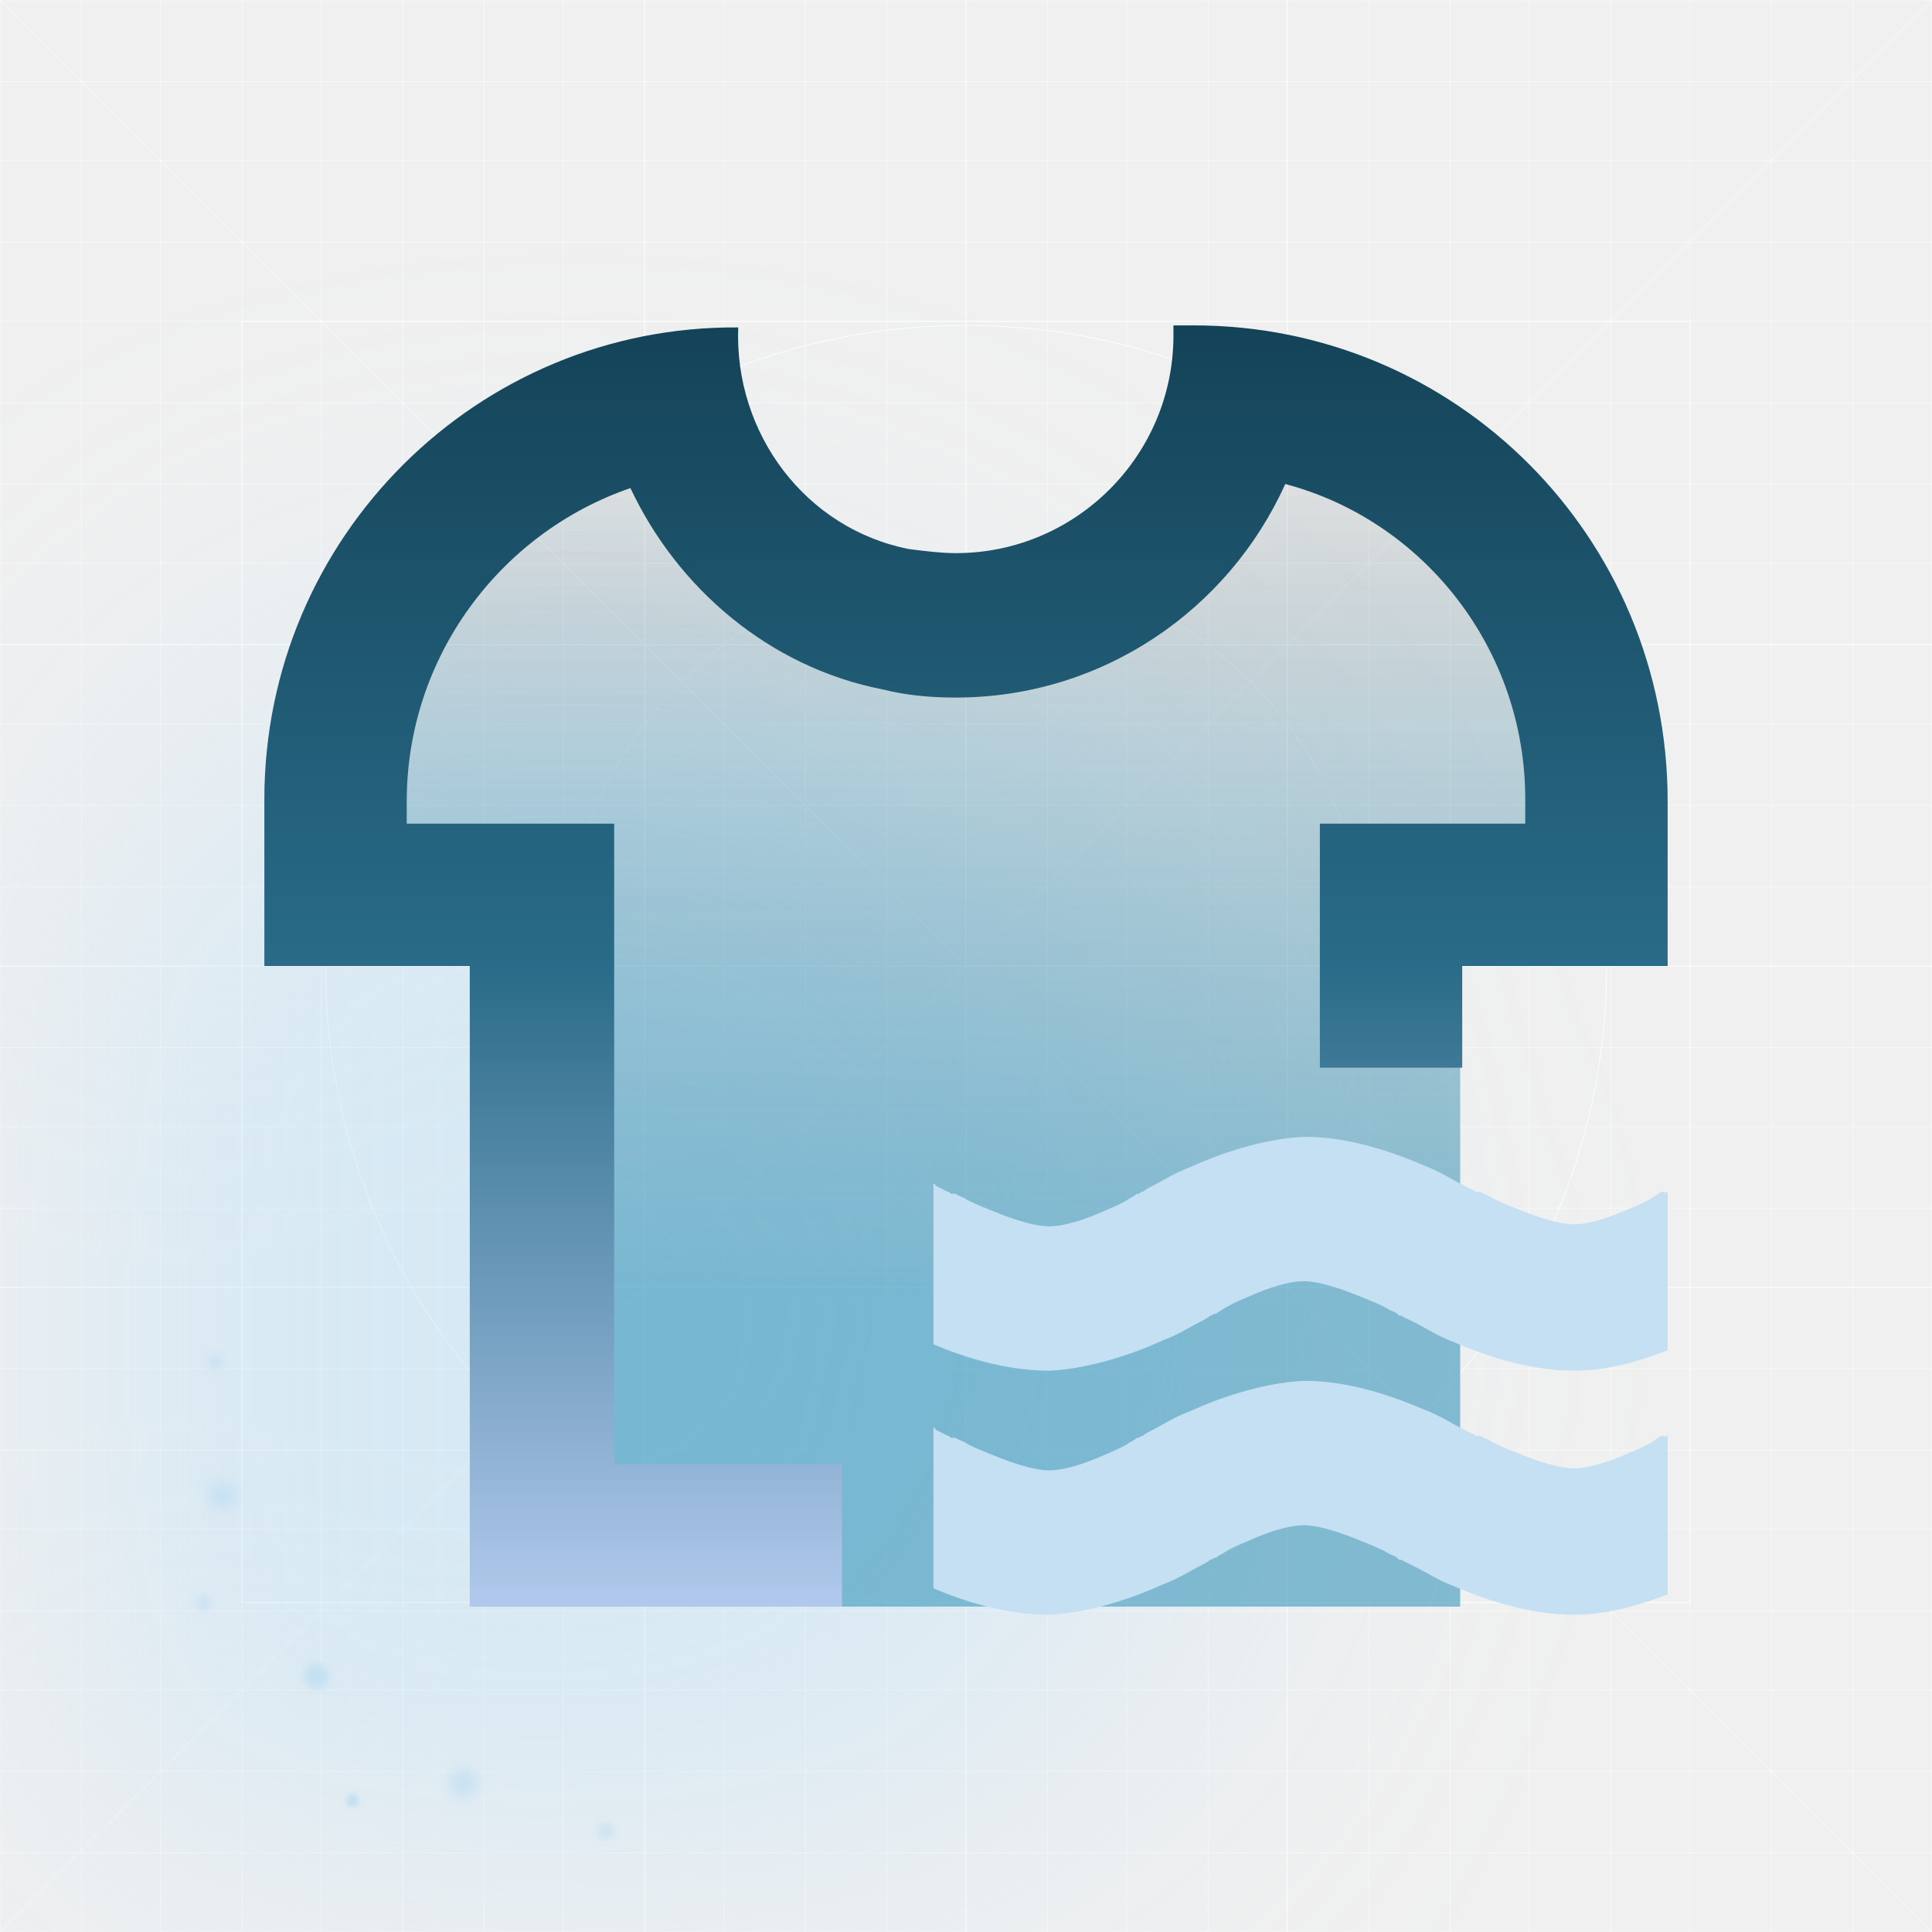
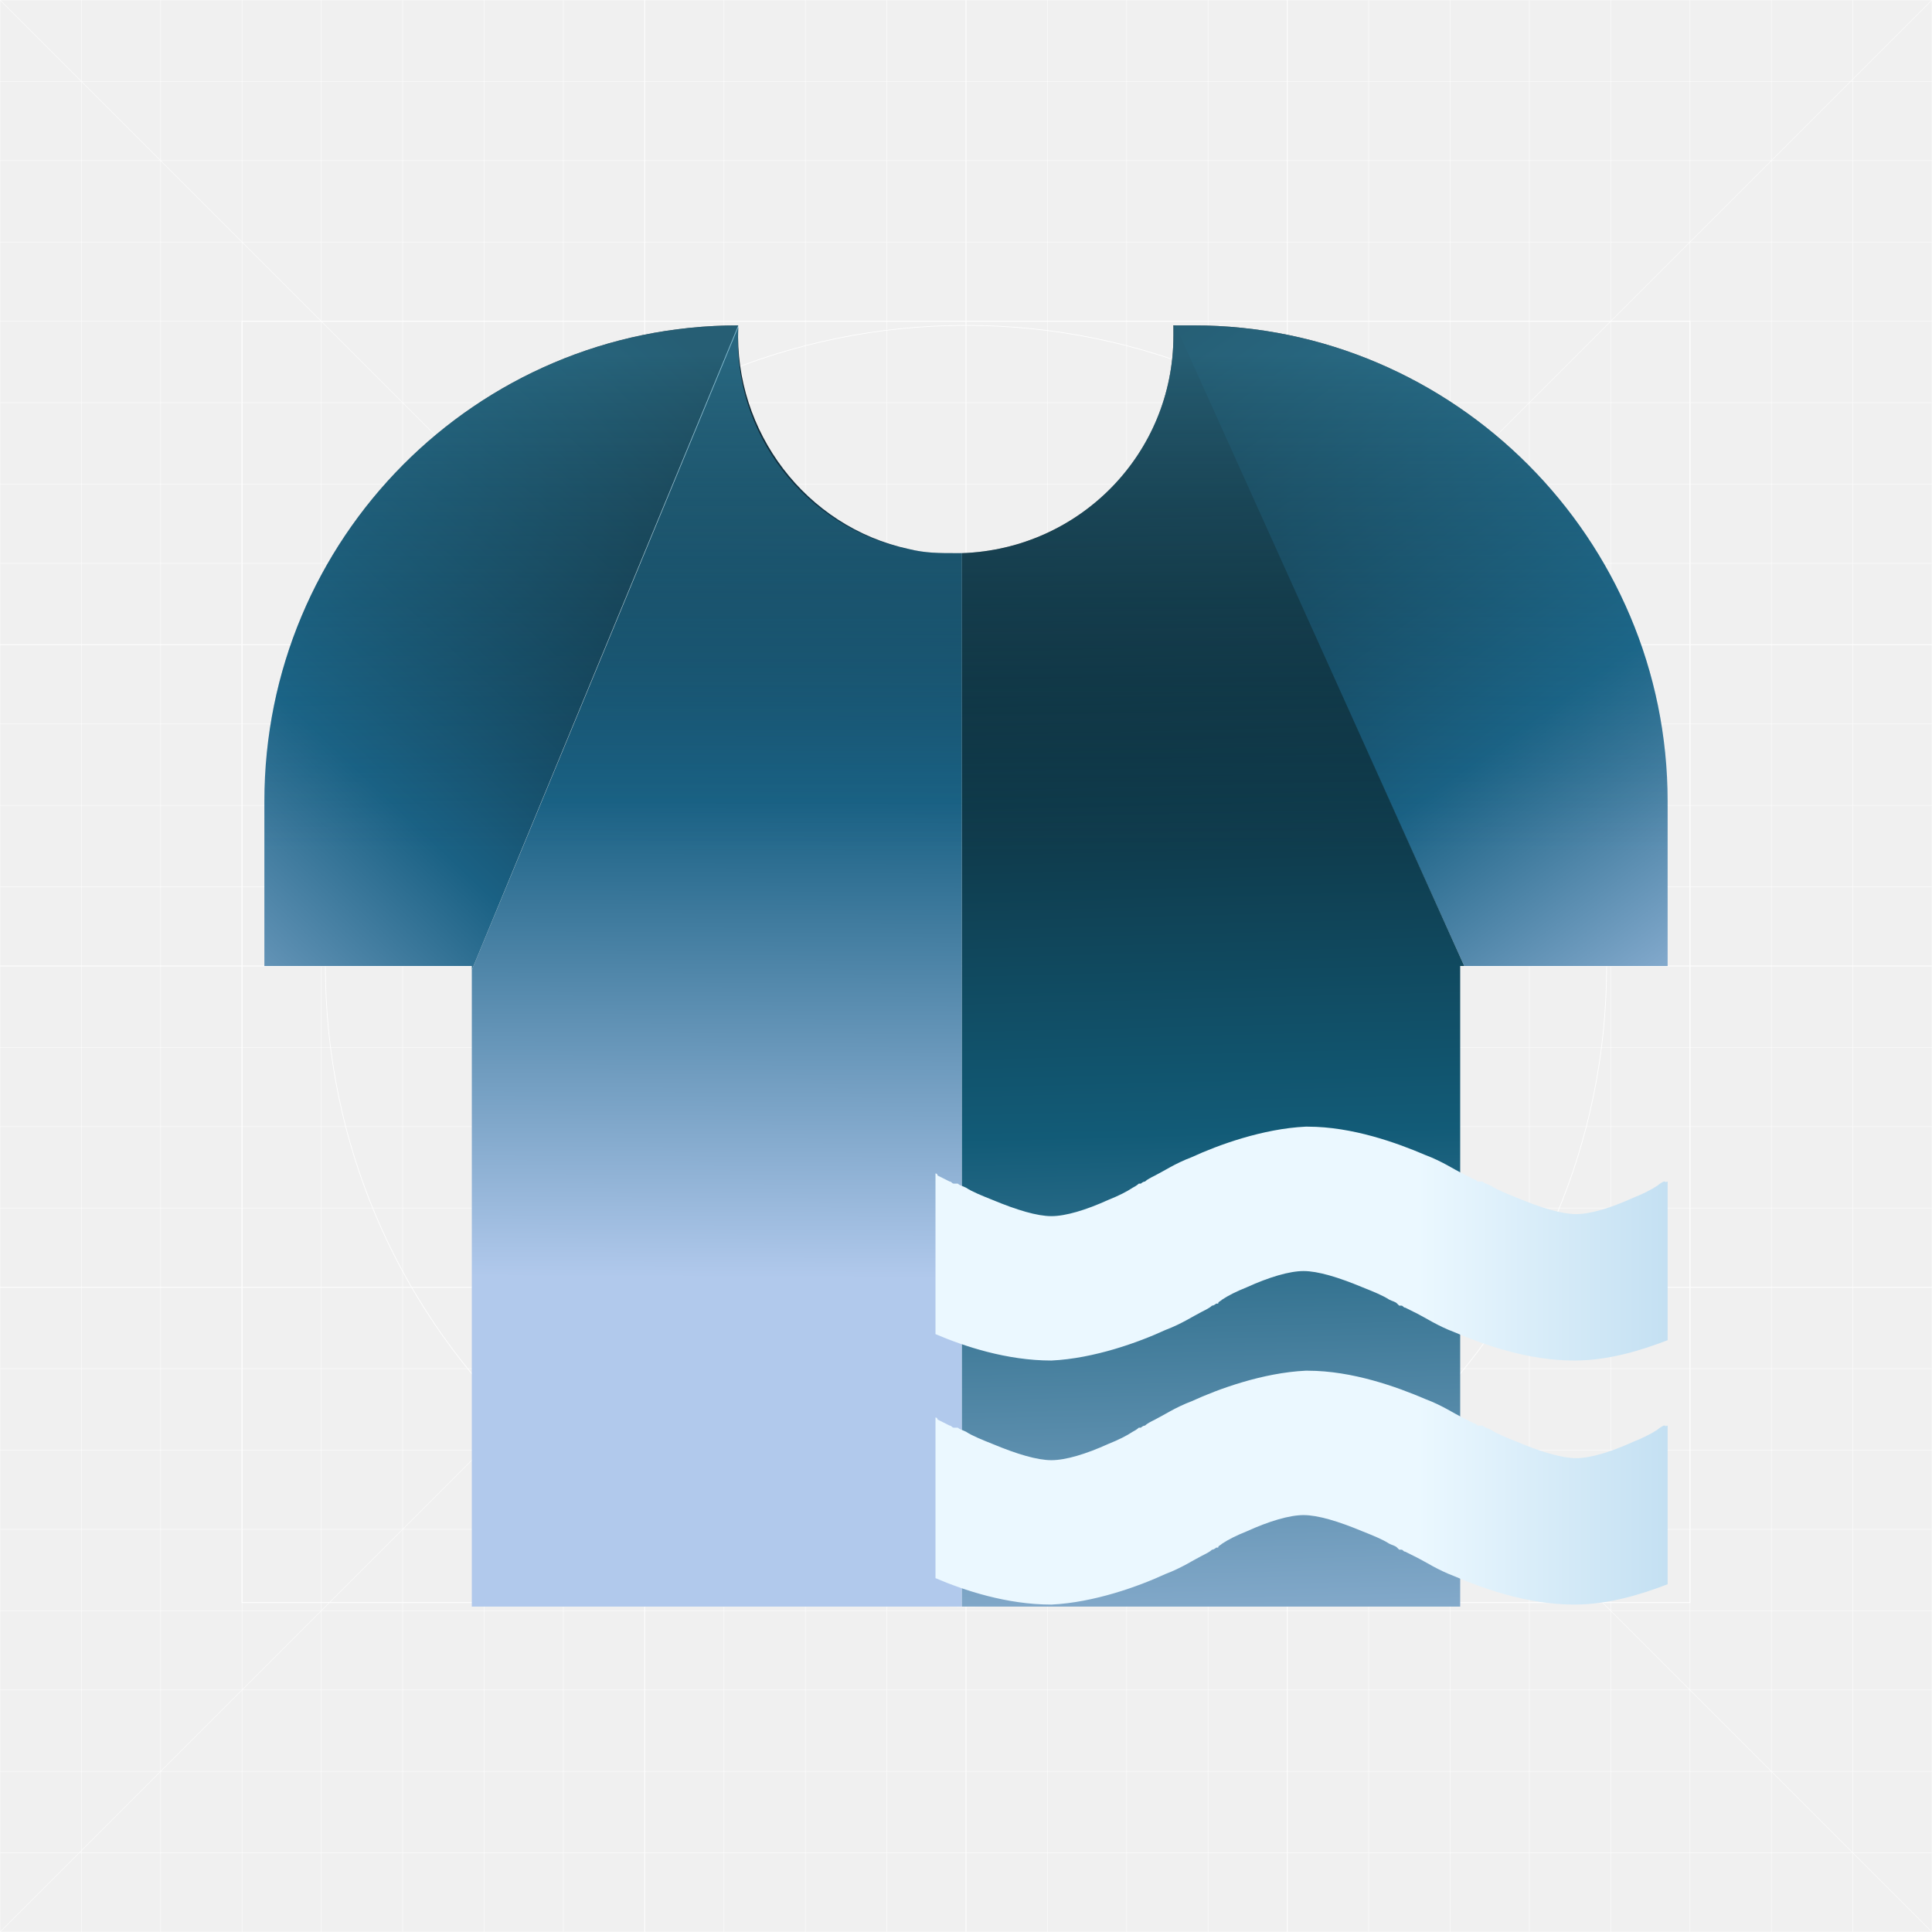
<svg xmlns="http://www.w3.org/2000/svg" width="95" height="95" viewBox="0 0 95 95" fill="none">
-   <g clip-path="url(#clip0_628_78)">
+   <g clip-path="url(#clip0_630_807)">
    <path d="M95 31.7H0" stroke="white" stroke-width="0.04" stroke-miterlimit="10" />
    <path d="M95 47.5H0" stroke="white" stroke-width="0.04" stroke-miterlimit="10" />
    <path d="M95 63.3H0" stroke="white" stroke-width="0.04" stroke-miterlimit="10" />
    <path d="M63.3 95V0" stroke="white" stroke-width="0.04" stroke-miterlimit="10" />
    <path d="M47.5 95V0" stroke="white" stroke-width="0.04" stroke-miterlimit="10" />
    <path d="M31.7 95V0" stroke="white" stroke-width="0.04" stroke-miterlimit="10" />
    <path d="M95 95V0H0V95H95Z" stroke="white" stroke-width="0.02" stroke-miterlimit="10" />
    <path d="M95 4H0" stroke="white" stroke-width="0.02" stroke-miterlimit="10" />
    <path d="M95 7.9H0" stroke="white" stroke-width="0.02" stroke-miterlimit="10" />
    <path d="M95 11.9H0" stroke="white" stroke-width="0.02" stroke-miterlimit="10" />
    <path d="M95 15.8H0" stroke="white" stroke-width="0.02" stroke-miterlimit="10" />
    <path d="M95 19.8H0" stroke="white" stroke-width="0.02" stroke-miterlimit="10" />
    <path d="M95 23.8H0" stroke="white" stroke-width="0.02" stroke-miterlimit="10" />
    <path d="M95 27.7H0" stroke="white" stroke-width="0.02" stroke-miterlimit="10" />
    <path d="M95 35.6H0" stroke="white" stroke-width="0.02" stroke-miterlimit="10" />
    <path d="M95 39.6H0" stroke="white" stroke-width="0.02" stroke-miterlimit="10" />
    <path d="M95 43.6H0" stroke="white" stroke-width="0.02" stroke-miterlimit="10" />
    <path d="M95 51.5H0" stroke="white" stroke-width="0.02" stroke-miterlimit="10" />
    <path d="M95 55.4H0" stroke="white" stroke-width="0.02" stroke-miterlimit="10" />
    <path d="M95 59.4H0" stroke="white" stroke-width="0.02" stroke-miterlimit="10" />
    <path d="M95 67.3H0" stroke="white" stroke-width="0.02" stroke-miterlimit="10" />
    <path d="M95 71.3H0" stroke="white" stroke-width="0.02" stroke-miterlimit="10" />
    <path d="M95 75.2H0" stroke="white" stroke-width="0.02" stroke-miterlimit="10" />
    <path d="M95 79.2H0" stroke="white" stroke-width="0.02" stroke-miterlimit="10" />
    <path d="M95 83.1H0" stroke="white" stroke-width="0.02" stroke-miterlimit="10" />
    <path d="M95 87.1H0" stroke="white" stroke-width="0.02" stroke-miterlimit="10" />
    <path d="M95 91.1H0" stroke="white" stroke-width="0.02" stroke-miterlimit="10" />
    <path d="M91.1 95V0" stroke="white" stroke-width="0.02" stroke-miterlimit="10" />
    <path d="M87.1 95V0" stroke="white" stroke-width="0.02" stroke-miterlimit="10" />
    <path d="M83.1 95V0" stroke="white" stroke-width="0.02" stroke-miterlimit="10" />
    <path d="M79.2 95V0" stroke="white" stroke-width="0.02" stroke-miterlimit="10" />
    <path d="M75.2 95V0" stroke="white" stroke-width="0.02" stroke-miterlimit="10" />
    <path d="M71.3 95V0" stroke="white" stroke-width="0.02" stroke-miterlimit="10" />
    <path d="M67.3 95V0" stroke="white" stroke-width="0.02" stroke-miterlimit="10" />
    <path d="M59.4 95V0" stroke="white" stroke-width="0.02" stroke-miterlimit="10" />
    <path d="M55.4 95V0" stroke="white" stroke-width="0.02" stroke-miterlimit="10" />
    <path d="M51.5 95V0" stroke="white" stroke-width="0.02" stroke-miterlimit="10" />
    <path d="M43.6 95V0" stroke="white" stroke-width="0.02" stroke-miterlimit="10" />
    <path d="M39.6 95V0" stroke="white" stroke-width="0.02" stroke-miterlimit="10" />
    <path d="M35.6 95V0" stroke="white" stroke-width="0.02" stroke-miterlimit="10" />
    <path d="M27.7 95V0" stroke="white" stroke-width="0.02" stroke-miterlimit="10" />
    <path d="M23.8 95V0" stroke="white" stroke-width="0.02" stroke-miterlimit="10" />
    <path d="M19.8 95V0" stroke="white" stroke-width="0.02" stroke-miterlimit="10" />
    <path d="M15.8 95V0" stroke="white" stroke-width="0.02" stroke-miterlimit="10" />
    <path d="M11.9 95V0" stroke="white" stroke-width="0.02" stroke-miterlimit="10" />
    <path d="M7.9 95V0" stroke="white" stroke-width="0.02" stroke-miterlimit="10" />
    <path d="M4 95V0" stroke="white" stroke-width="0.02" stroke-miterlimit="10" />
    <path d="M95 0L0 95" stroke="white" stroke-width="0.02" stroke-miterlimit="10" />
    <path d="M95 95L0 0" stroke="white" stroke-width="0.02" stroke-miterlimit="10" />
    <path d="M47.5 67.3C58.4 67.3 67.3 58.4 67.3 47.5C67.3 36.6 58.4 27.7 47.5 27.7C36.6 27.7 27.7 36.6 27.7 47.5C27.7 58.4 36.6 67.3 47.5 67.3Z" stroke="white" stroke-width="0.02" stroke-miterlimit="10" />
    <path d="M47.5 79C64.9 79 79 64.9 79 47.5C79 30.1 64.9 16 47.5 16C30.1 16 16 30.1 16 47.5C16 64.9 30.1 79 47.5 79Z" stroke="white" stroke-width="0.032" stroke-miterlimit="10" />
    <path d="M83.1 15.8H11.9V78.8H83.1V15.8Z" stroke="white" stroke-width="0.04" stroke-miterlimit="10" />
-     <g filter="url(#filter0_f_628_78)">
-       <ellipse cx="27.247" cy="65.259" rx="32.5" ry="31.5" transform="rotate(134.488 27.2467 65.2593)" fill="#97D6FF" fill-opacity="0.27" />
-     </g>
-     <g filter="url(#filter1_f_628_78)">
-       <circle cx="0.5" cy="0.5" r="0.5" transform="matrix(0.887182 -0.46142 -0.46142 -0.887182 15.3474 83.0928)" fill="#C4E0F2" />
-     </g>
-     <g filter="url(#filter2_f_628_78)">
-       <circle cx="0.5" cy="0.5" r="0.5" transform="matrix(0.887182 -0.46142 -0.46142 -0.887182 22.5874 88.3467)" fill="#C4E0F2" />
-     </g>
-     <g filter="url(#filter3_f_628_78)">
-       <circle cx="0.5" cy="0.5" r="0.5" transform="matrix(0.887182 -0.46142 -0.46142 -0.887182 10.7332 74.2217)" fill="#C4E0F2" />
-     </g>
-     <g filter="url(#filter4_f_628_78)">
-       <circle cx="0.25" cy="0.25" r="0.25" transform="matrix(0.887182 -0.46142 -0.46142 -0.887182 17.2288 88.8779)" fill="#C4E0F2" />
-     </g>
-     <g filter="url(#filter5_f_628_78)">
-       <circle cx="0.25" cy="0.25" r="0.25" transform="matrix(0.887182 -0.46142 -0.46142 -0.887182 29.6929 90.374)" fill="#C4E0F2" />
-     </g>
-     <g filter="url(#filter6_f_628_78)">
-       <circle cx="0.25" cy="0.25" r="0.25" transform="matrix(0.887182 -0.46142 -0.46142 -0.887182 9.91724 79.1553)" fill="#C4E0F2" />
-     </g>
-     <g filter="url(#filter7_f_628_78)">
-       <circle cx="0.25" cy="0.25" r="0.25" transform="matrix(0.887182 -0.46142 -0.46142 -0.887182 10.4932 67.3232)" fill="#C4E0F2" />
-     </g>
-     <g filter="url(#filter8_f_628_78)">
-       <circle cx="0.5" cy="0.5" r="0.5" transform="matrix(0.887182 -0.46142 -0.46142 -0.887182 15.3474 83.0928)" fill="#C4E0F2" />
-     </g>
-     <g filter="url(#filter9_f_628_78)">
-       <circle cx="0.5" cy="0.5" r="0.5" transform="matrix(0.887182 -0.46142 -0.46142 -0.887182 22.5874 88.3467)" fill="#C4E0F2" />
-     </g>
-     <g filter="url(#filter10_f_628_78)">
-       <circle cx="0.5" cy="0.5" r="0.5" transform="matrix(0.887182 -0.46142 -0.46142 -0.887182 10.7332 74.2217)" fill="#C4E0F2" />
-     </g>
-     <g filter="url(#filter11_f_628_78)">
-       <circle cx="0.25" cy="0.25" r="0.25" transform="matrix(0.887182 -0.46142 -0.46142 -0.887182 17.2288 88.8779)" fill="#C4E0F2" />
-     </g>
-     <g filter="url(#filter12_f_628_78)">
-       <circle cx="0.25" cy="0.25" r="0.25" transform="matrix(0.887182 -0.46142 -0.46142 -0.887182 29.6929 90.374)" fill="#C4E0F2" />
-     </g>
-     <g filter="url(#filter13_f_628_78)">
-       <circle cx="0.25" cy="0.25" r="0.25" transform="matrix(0.887182 -0.46142 -0.46142 -0.887182 9.91724 79.1553)" fill="#C4E0F2" />
-     </g>
-     <g filter="url(#filter14_f_628_78)">
-       <circle cx="0.25" cy="0.25" r="0.25" transform="matrix(0.887182 -0.46142 -0.46142 -0.887182 10.4932 67.3232)" fill="#C4E0F2" />
-     </g>
-     <path opacity="0.6" d="M82 39.4V47.5H71.8V79H23.2V47.5H13V39.4C13 26.5 23.4 16 36.3 16V16.1C36 21.3 39.6 26 44.7 27C45.5 27.2 46.2 27.2 47 27.2C52.9 27.2 57.7 22.4 57.7 16.5C57.7 16.3 57.7 16.2 57.7 16H58.7C71.5 16 82 26.5 82 39.4Z" fill="url(#paint0_linear_628_78)" />
-     <path d="M58.7 16H57.7C57.7 16.2 57.7 16.3 57.7 16.5C57.7 22.4 52.9 27.2 47 27.2C46.3 27.2 45.5 27.1 44.7 27C39.6 26 36.1 21.3 36.3 16.1C23.5 16 13 26.4 13 39.3V47.5H23.1V79H41.4V72H30.2V40.5H20V39.4C20 32.3 24.6 26.2 31 24C33.3 28.9 37.8 32.8 43.4 33.9C44.6 34.2 45.8 34.3 47 34.3C54.2 34.3 60.4 30 63.2 23.8C70 25.6 75 31.9 75 39.3V40.5H64.9V52.5H71.9V47.5H82V39.4C82 26.4 71.6 16 58.7 16Z" fill="url(#paint1_linear_628_78)" />
-     <path d="M82 58.6V66.4C80.7 66.9 79.1 67.4 77.4 67.4C75.1 67.4 72.9 66.6 71.5 66C70.7 65.7 70.1 65.3 69.7 65.1C69.5 65 69.3 64.9 69.1 64.8C69 64.8 69 64.7 68.9 64.7C68.9 64.7 68.9 64.7 68.8 64.7C68.8 64.7 68.8 64.7 68.7 64.6C68.6 64.5 68.5 64.5 68.3 64.4C68 64.2 67.5 64 67 63.8C65.8 63.3 64.8 63 64.1 63C63.4 63 62.4 63.3 61.3 63.8C60.8 64 60.4 64.2 60.1 64.4C59.9 64.5 59.8 64.6 59.8 64.6H59.7C59.7 64.6 59.6 64.7 59.5 64.7C59.4 64.8 59.2 64.9 59 65C58.6 65.2 58 65.6 57.2 65.9C55.9 66.5 53.7 67.3 51.6 67.4C49.4 67.4 47.3 66.7 45.9 66.1V58.2C45.9 58.2 46 58.2 46 58.3C46.2 58.4 46.4 58.5 46.6 58.6C46.7 58.6 46.7 58.7 46.8 58.7C46.8 58.7 46.8 58.7 46.9 58.7C46.9 58.7 46.9 58.7 47 58.7C47.1 58.8 47.2 58.8 47.4 58.9C47.7 59.1 48.2 59.3 48.7 59.5C49.9 60 50.9 60.3 51.6 60.3C52.3 60.3 53.3 60 54.4 59.5C54.9 59.3 55.3 59.1 55.6 58.9C55.8 58.8 55.9 58.7 55.9 58.7H56C56 58.7 56.1 58.6 56.2 58.6C56.3 58.5 56.5 58.4 56.7 58.3C57.1 58.1 57.7 57.7 58.5 57.4C59.8 56.8 62 56 64.1 55.9H64.2C66.4 55.9 68.6 56.7 70 57.3C70.8 57.6 71.4 58 71.8 58.2C72 58.3 72.2 58.4 72.4 58.5C72.5 58.5 72.5 58.6 72.6 58.6C72.6 58.6 72.6 58.6 72.7 58.6C72.7 58.6 72.7 58.6 72.8 58.6C72.9 58.7 73 58.7 73.2 58.8C73.5 59 74 59.2 74.5 59.4C75.7 59.9 76.7 60.2 77.4 60.2C78.1 60.2 79.1 59.9 80.2 59.4C80.7 59.2 81.1 59 81.4 58.8C81.5 58.7 81.7 58.6 81.7 58.6H81.8C81.9 58.7 81.9 58.6 82 58.6Z" fill="#C4E0F2" />
-     <path d="M82 70.6V78.4C80.7 78.9 79.1 79.4 77.4 79.4C75.1 79.4 72.9 78.6 71.5 78C70.7 77.7 70.1 77.3 69.7 77.1C69.5 77 69.3 76.9 69.1 76.8C69 76.8 69 76.7 68.9 76.7C68.9 76.7 68.9 76.7 68.8 76.7C68.8 76.7 68.8 76.7 68.7 76.6C68.6 76.5 68.5 76.5 68.3 76.4C68 76.2 67.5 76 67 75.8C65.8 75.3 64.8 75 64.1 75C63.4 75 62.4 75.3 61.3 75.8C60.8 76 60.4 76.2 60.1 76.4C59.9 76.5 59.8 76.6 59.8 76.6H59.7C59.7 76.6 59.6 76.7 59.5 76.7C59.4 76.8 59.2 76.9 59 77C58.6 77.2 58 77.6 57.2 77.9C55.9 78.5 53.7 79.3 51.6 79.4C49.4 79.4 47.3 78.7 45.9 78.1V70.2C45.9 70.2 46 70.2 46 70.3C46.2 70.4 46.4 70.5 46.6 70.6C46.7 70.6 46.7 70.7 46.8 70.7C46.8 70.7 46.8 70.7 46.9 70.7C46.9 70.7 46.9 70.7 47 70.7C47.1 70.8 47.2 70.8 47.4 70.9C47.7 71.1 48.2 71.3 48.7 71.5C49.9 72 50.9 72.3 51.6 72.3C52.3 72.3 53.3 72 54.4 71.5C54.9 71.3 55.3 71.1 55.6 70.9C55.8 70.8 55.9 70.7 55.9 70.7H56C56 70.7 56.1 70.6 56.2 70.6C56.3 70.5 56.5 70.4 56.7 70.3C57.1 70.1 57.7 69.7 58.5 69.4C59.8 68.8 62 68 64.1 67.9H64.2C66.4 67.9 68.6 68.7 70 69.3C70.8 69.6 71.4 70 71.8 70.2C72 70.3 72.2 70.4 72.4 70.5C72.5 70.5 72.5 70.6 72.6 70.6C72.6 70.6 72.6 70.6 72.7 70.6C72.7 70.6 72.7 70.6 72.8 70.6C72.9 70.7 73 70.7 73.2 70.8C73.5 71 74 71.2 74.5 71.4C75.7 71.9 76.7 72.2 77.4 72.2C78.1 72.2 79.1 71.9 80.2 71.4C80.7 71.2 81.1 71 81.4 70.8C81.5 70.7 81.7 70.6 81.7 70.6H81.8C81.9 70.7 81.9 70.6 82 70.6Z" fill="#C4E0F2" />
+     <path d="M47.3 27.2V79H23.2V47.7L36.3 16.1C36.1 21.2 39.6 25.9 44.7 27C45.5 27.2 46.2 27.2 47 27.2C47.1 27.2 47.2 27.2 47.3 27.2Z" fill="url(#paint0_linear_630_807)" />
+     <path d="M36.3 16L23.2 47.7V47.5H13V39.4C13 26.5 23.4 16 36.3 16Z" fill="url(#paint1_linear_630_807)" />
+     <path d="M82 39.4V47.5H72L57.7 16H58.7C71.5 16 82 26.5 82 39.4Z" fill="url(#paint2_linear_630_807)" />
+     <path d="M72 47.5H71.8V79H47.3V27.2C53.1 27 57.7 22.3 57.7 16.5C57.7 16.3 57.7 16.2 57.7 16H57.8L72 47.5Z" fill="url(#paint3_linear_630_807)" />
+     <path opacity="0.6" d="M82 39.4V47.5H71.8V79H23.2V47.5H13V39.4C13 26.5 23.4 16 36.3 16V16.1C36 21.3 39.6 26 44.7 27C45.5 27.2 46.2 27.2 47 27.2C52.9 27.2 57.7 22.4 57.7 16.5C57.7 16.3 57.7 16.2 57.7 16H58.7C71.5 16 82 26.5 82 39.4Z" fill="url(#paint4_linear_630_807)" />
+     <path d="M82 58.1V65.9C80.7 66.4 79.1 66.9 77.4 66.9C75.1 66.9 72.9 66.1 71.5 65.5C70.7 65.2 70.1 64.8 69.7 64.6C69.5 64.5 69.3 64.4 69.1 64.3C69 64.3 69 64.2 68.9 64.2C68.9 64.2 68.9 64.2 68.8 64.2C68.8 64.2 68.8 64.2 68.7 64.1C68.6 64 68.5 64 68.3 63.9C68 63.7 67.5 63.5 67 63.3C65.8 62.8 64.8 62.5 64.1 62.5C63.4 62.5 62.4 62.8 61.3 63.3C60.8 63.5 60.4 63.7 60.1 63.9C60 64 59.9 64 59.9 64.1H59.8C59.8 64.1 59.7 64.2 59.6 64.2C59.5 64.3 59.3 64.4 59.1 64.5C58.7 64.7 58.1 65.1 57.3 65.4C56 66 53.8 66.8 51.7 66.9C49.5 66.9 47.4 66.2 46 65.6V57.7C46 57.7 46.1 57.7 46.1 57.8C46.3 57.9 46.5 58 46.7 58.1C46.8 58.1 46.8 58.2 46.9 58.2C46.9 58.2 46.9 58.2 47 58.2C47 58.2 47 58.2 47.1 58.2C47.2 58.3 47.3 58.3 47.5 58.4C47.8 58.6 48.3 58.8 48.8 59C50 59.5 51 59.8 51.7 59.8C52.4 59.8 53.4 59.5 54.5 59C55 58.8 55.4 58.6 55.7 58.4C55.9 58.3 56 58.2 56 58.2H56.1C56.1 58.2 56.2 58.1 56.3 58.1C56.4 58 56.6 57.9 56.8 57.8C57.2 57.6 57.8 57.2 58.6 56.9C59.9 56.3 62.1 55.5 64.2 55.4H64.3C66.5 55.4 68.7 56.2 70.1 56.8C70.9 57.1 71.5 57.5 71.9 57.7C72.1 57.8 72.3 57.9 72.5 58C72.6 58 72.6 58.1 72.7 58.1C72.7 58.1 72.7 58.1 72.8 58.1C72.8 58.1 72.8 58.1 72.9 58.1C73 58.2 73.1 58.2 73.3 58.3C73.6 58.5 74.1 58.7 74.6 58.9C75.8 59.4 76.8 59.7 77.5 59.7C78.2 59.7 79.2 59.4 80.3 58.9C80.8 58.7 81.2 58.5 81.5 58.3C81.6 58.2 81.8 58.1 81.8 58.1H81.9C81.9 58.2 81.9 58.1 82 58.1Z" fill="url(#paint5_linear_630_807)" />
+     <path d="M82 70.1V77.9C80.7 78.4 79.1 78.9 77.4 78.9C75.1 78.9 72.9 78.1 71.5 77.5C70.7 77.2 70.1 76.8 69.7 76.6C69.5 76.5 69.3 76.4 69.1 76.3C69 76.3 69 76.2 68.9 76.2C68.9 76.2 68.9 76.2 68.8 76.2C68.8 76.2 68.8 76.2 68.7 76.1C68.6 76 68.5 76 68.3 75.9C68 75.7 67.5 75.5 67 75.3C65.8 74.8 64.8 74.5 64.1 74.5C63.4 74.5 62.4 74.8 61.3 75.3C60.8 75.5 60.4 75.7 60.1 75.9C60 76 59.9 76 59.9 76.1H59.8C59.8 76.1 59.7 76.2 59.6 76.2C59.5 76.3 59.3 76.4 59.1 76.5C58.7 76.7 58.1 77.1 57.3 77.4C56 78 53.8 78.8 51.7 78.9C49.5 78.9 47.4 78.2 46 77.6V69.7C46 69.7 46.1 69.7 46.1 69.8C46.3 69.9 46.5 70 46.7 70.1C46.8 70.1 46.8 70.2 46.9 70.2C46.9 70.2 46.9 70.2 47 70.2C47 70.2 47 70.2 47.1 70.2C47.2 70.3 47.3 70.3 47.5 70.4C47.8 70.6 48.3 70.8 48.8 71C50 71.5 51 71.8 51.7 71.8C52.4 71.8 53.4 71.5 54.5 71C55 70.8 55.4 70.6 55.7 70.4C55.9 70.3 56 70.2 56 70.2H56.1C56.1 70.2 56.2 70.1 56.3 70.1C56.4 70 56.6 69.9 56.8 69.8C57.2 69.6 57.8 69.2 58.6 68.9C59.9 68.3 62.1 67.5 64.2 67.4H64.3C66.5 67.4 68.7 68.2 70.1 68.8C70.9 69.1 71.5 69.5 71.9 69.7C72.1 69.8 72.3 69.9 72.5 70C72.6 70 72.6 70.1 72.7 70.1C72.7 70.1 72.7 70.1 72.8 70.1C72.8 70.1 72.8 70.1 72.9 70.1C73 70.2 73.1 70.2 73.3 70.3C73.6 70.5 74.1 70.7 74.6 70.9C75.8 71.4 76.8 71.7 77.5 71.7C78.2 71.7 79.2 71.4 80.3 70.9C80.8 70.7 81.2 70.5 81.5 70.3C81.6 70.2 81.8 70.1 81.8 70.1H81.9C81.9 70.2 81.9 70.1 82 70.1Z" fill="url(#paint6_linear_630_807)" />
  </g>
  <defs>
-     <filter id="filter0_f_628_78" x="-34.748" y="3.246" width="123.99" height="124.026" filterUnits="userSpaceOnUse" color-interpolation-filters="sRGB">
-       <feFlood flood-opacity="0" result="BackgroundImageFix" />
-       <feBlend mode="normal" in="SourceGraphic" in2="BackgroundImageFix" result="shape" />
-       <feGaussianBlur stdDeviation="15" result="effect1_foregroundBlur_628_78" />
-     </filter>
-     <filter id="filter1_f_628_78" x="14.56" y="81.418" width="2" height="2" filterUnits="userSpaceOnUse" color-interpolation-filters="sRGB">
-       <feFlood flood-opacity="0" result="BackgroundImageFix" />
-       <feBlend mode="normal" in="SourceGraphic" in2="BackgroundImageFix" result="shape" />
-       <feGaussianBlur stdDeviation="0.25" result="effect1_foregroundBlur_628_78" />
-     </filter>
-     <filter id="filter2_f_628_78" x="21.5" y="86.372" width="2.6" height="2.6" filterUnits="userSpaceOnUse" color-interpolation-filters="sRGB">
-       <feFlood flood-opacity="0" result="BackgroundImageFix" />
-       <feBlend mode="normal" in="SourceGraphic" in2="BackgroundImageFix" result="shape" />
-       <feGaussianBlur stdDeviation="0.4" result="effect1_foregroundBlur_628_78" />
-     </filter>
-     <filter id="filter3_f_628_78" x="9.646" y="72.247" width="2.6" height="2.6" filterUnits="userSpaceOnUse" color-interpolation-filters="sRGB">
-       <feFlood flood-opacity="0" result="BackgroundImageFix" />
-       <feBlend mode="normal" in="SourceGraphic" in2="BackgroundImageFix" result="shape" />
-       <feGaussianBlur stdDeviation="0.4" result="effect1_foregroundBlur_628_78" />
-     </filter>
-     <filter id="filter4_f_628_78" x="16.785" y="87.991" width="1.1" height="1.1" filterUnits="userSpaceOnUse" color-interpolation-filters="sRGB">
-       <feFlood flood-opacity="0" result="BackgroundImageFix" />
-       <feBlend mode="normal" in="SourceGraphic" in2="BackgroundImageFix" result="shape" />
-       <feGaussianBlur stdDeviation="0.15" result="effect1_foregroundBlur_628_78" />
-     </filter>
-     <filter id="filter5_f_628_78" x="29.049" y="89.287" width="1.5" height="1.5" filterUnits="userSpaceOnUse" color-interpolation-filters="sRGB">
-       <feFlood flood-opacity="0" result="BackgroundImageFix" />
-       <feBlend mode="normal" in="SourceGraphic" in2="BackgroundImageFix" result="shape" />
-       <feGaussianBlur stdDeviation="0.25" result="effect1_foregroundBlur_628_78" />
-     </filter>
-     <filter id="filter6_f_628_78" x="9.274" y="78.068" width="1.5" height="1.5" filterUnits="userSpaceOnUse" color-interpolation-filters="sRGB">
-       <feFlood flood-opacity="0" result="BackgroundImageFix" />
-       <feBlend mode="normal" in="SourceGraphic" in2="BackgroundImageFix" result="shape" />
-       <feGaussianBlur stdDeviation="0.25" result="effect1_foregroundBlur_628_78" />
-     </filter>
-     <filter id="filter7_f_628_78" x="9.85" y="66.236" width="1.5" height="1.5" filterUnits="userSpaceOnUse" color-interpolation-filters="sRGB">
-       <feFlood flood-opacity="0" result="BackgroundImageFix" />
-       <feBlend mode="normal" in="SourceGraphic" in2="BackgroundImageFix" result="shape" />
-       <feGaussianBlur stdDeviation="0.25" result="effect1_foregroundBlur_628_78" />
-     </filter>
-     <filter id="filter8_f_628_78" x="14.56" y="81.418" width="2" height="2" filterUnits="userSpaceOnUse" color-interpolation-filters="sRGB">
-       <feFlood flood-opacity="0" result="BackgroundImageFix" />
-       <feBlend mode="normal" in="SourceGraphic" in2="BackgroundImageFix" result="shape" />
-       <feGaussianBlur stdDeviation="0.25" result="effect1_foregroundBlur_628_78" />
-     </filter>
-     <filter id="filter9_f_628_78" x="21.5" y="86.372" width="2.6" height="2.6" filterUnits="userSpaceOnUse" color-interpolation-filters="sRGB">
-       <feFlood flood-opacity="0" result="BackgroundImageFix" />
-       <feBlend mode="normal" in="SourceGraphic" in2="BackgroundImageFix" result="shape" />
-       <feGaussianBlur stdDeviation="0.4" result="effect1_foregroundBlur_628_78" />
-     </filter>
-     <filter id="filter10_f_628_78" x="9.646" y="72.247" width="2.6" height="2.6" filterUnits="userSpaceOnUse" color-interpolation-filters="sRGB">
-       <feFlood flood-opacity="0" result="BackgroundImageFix" />
-       <feBlend mode="normal" in="SourceGraphic" in2="BackgroundImageFix" result="shape" />
-       <feGaussianBlur stdDeviation="0.4" result="effect1_foregroundBlur_628_78" />
-     </filter>
-     <filter id="filter11_f_628_78" x="16.785" y="87.991" width="1.1" height="1.1" filterUnits="userSpaceOnUse" color-interpolation-filters="sRGB">
-       <feFlood flood-opacity="0" result="BackgroundImageFix" />
-       <feBlend mode="normal" in="SourceGraphic" in2="BackgroundImageFix" result="shape" />
-       <feGaussianBlur stdDeviation="0.15" result="effect1_foregroundBlur_628_78" />
-     </filter>
-     <filter id="filter12_f_628_78" x="29.049" y="89.287" width="1.5" height="1.5" filterUnits="userSpaceOnUse" color-interpolation-filters="sRGB">
-       <feFlood flood-opacity="0" result="BackgroundImageFix" />
-       <feBlend mode="normal" in="SourceGraphic" in2="BackgroundImageFix" result="shape" />
-       <feGaussianBlur stdDeviation="0.25" result="effect1_foregroundBlur_628_78" />
-     </filter>
-     <filter id="filter13_f_628_78" x="9.274" y="78.068" width="1.5" height="1.5" filterUnits="userSpaceOnUse" color-interpolation-filters="sRGB">
-       <feFlood flood-opacity="0" result="BackgroundImageFix" />
-       <feBlend mode="normal" in="SourceGraphic" in2="BackgroundImageFix" result="shape" />
-       <feGaussianBlur stdDeviation="0.25" result="effect1_foregroundBlur_628_78" />
-     </filter>
-     <filter id="filter14_f_628_78" x="9.85" y="66.236" width="1.5" height="1.5" filterUnits="userSpaceOnUse" color-interpolation-filters="sRGB">
-       <feFlood flood-opacity="0" result="BackgroundImageFix" />
-       <feBlend mode="normal" in="SourceGraphic" in2="BackgroundImageFix" result="shape" />
-       <feGaussianBlur stdDeviation="0.25" result="effect1_foregroundBlur_628_78" />
-     </filter>
-     <linearGradient id="paint0_linear_628_78" x1="47.5" y1="17.265" x2="47.5" y2="64.393" gradientUnits="userSpaceOnUse">
-       <stop stop-color="#0A0A0A" stop-opacity="0" />
-       <stop offset="0.409" stop-color="#237595" stop-opacity="0.423" />
-       <stop offset="0.995" stop-color="#3896BA" />
+     <linearGradient id="paint0_linear_630_807" x1="35.487" y1="10.141" x2="35.237" y2="66.141" gradientUnits="userSpaceOnUse">
+       <stop stop-color="#0A0A0A" />
+       <stop offset="0.523" stop-color="#1A6184" />
+       <stop offset="0.941" stop-color="#B1C9EC" />
    </linearGradient>
-     <linearGradient id="paint1_linear_628_78" x1="47.5" y1="16" x2="47.5" y2="79" gradientUnits="userSpaceOnUse">
-       <stop stop-color="#144358" />
-       <stop offset="0.5" stop-color="#296B88" />
-       <stop offset="1" stop-color="#B1C9EC" />
+     <linearGradient id="paint1_linear_630_807" x1="39.086" y1="16.731" x2="3.649" y2="54.043" gradientUnits="userSpaceOnUse">
+       <stop offset="0.071" stop-color="#0A0A0A" />
+       <stop offset="0.585" stop-color="#1A6184" />
+       <stop offset="0.995" stop-color="#B1C9EC" />
    </linearGradient>
-     <clipPath id="clip0_628_78">
+     <linearGradient id="paint2_linear_630_807" x1="58.397" y1="13.813" x2="86.147" y2="52.313" gradientUnits="userSpaceOnUse">
+       <stop offset="0.02" stop-color="#0A0A0A" />
+       <stop offset="0.578" stop-color="#1A6184" />
+       <stop offset="0.995" stop-color="#B1C9EC" />
+     </linearGradient>
+     <linearGradient id="paint3_linear_630_807" x1="58.584" y1="18.826" x2="60.334" y2="89.326" gradientUnits="userSpaceOnUse">
+       <stop stop-color="#0A0A0A" />
+       <stop offset="0.523" stop-color="#125B77" />
+       <stop offset="0.995" stop-color="#B1C9EC" />
+     </linearGradient>
+     <linearGradient id="paint4_linear_630_807" x1="47.5" y1="17.265" x2="47.5" y2="64.393" gradientUnits="userSpaceOnUse">
+       <stop offset="0.005" stop-color="#3896BA" />
+       <stop offset="0.303" stop-color="#237595" stop-opacity="0.423" />
+       <stop offset="0.522" stop-color="#125B77" stop-opacity="0" />
+       <stop offset="1" stop-color="#0A0A0A" stop-opacity="0" />
+     </linearGradient>
+     <linearGradient id="paint5_linear_630_807" x1="46" y1="61.175" x2="82" y2="61.175" gradientUnits="userSpaceOnUse">
+       <stop offset="0.659" stop-color="#EBF8FF" />
+       <stop offset="1" stop-color="#C4E0F2" />
+     </linearGradient>
+     <linearGradient id="paint6_linear_630_807" x1="46" y1="73.175" x2="82" y2="73.175" gradientUnits="userSpaceOnUse">
+       <stop offset="0.659" stop-color="#EBF8FF" />
+       <stop offset="1" stop-color="#C4E0F2" />
+     </linearGradient>
+     <clipPath id="clip0_630_807">
      <rect width="95" height="95" fill="white" />
    </clipPath>
  </defs>
</svg>
